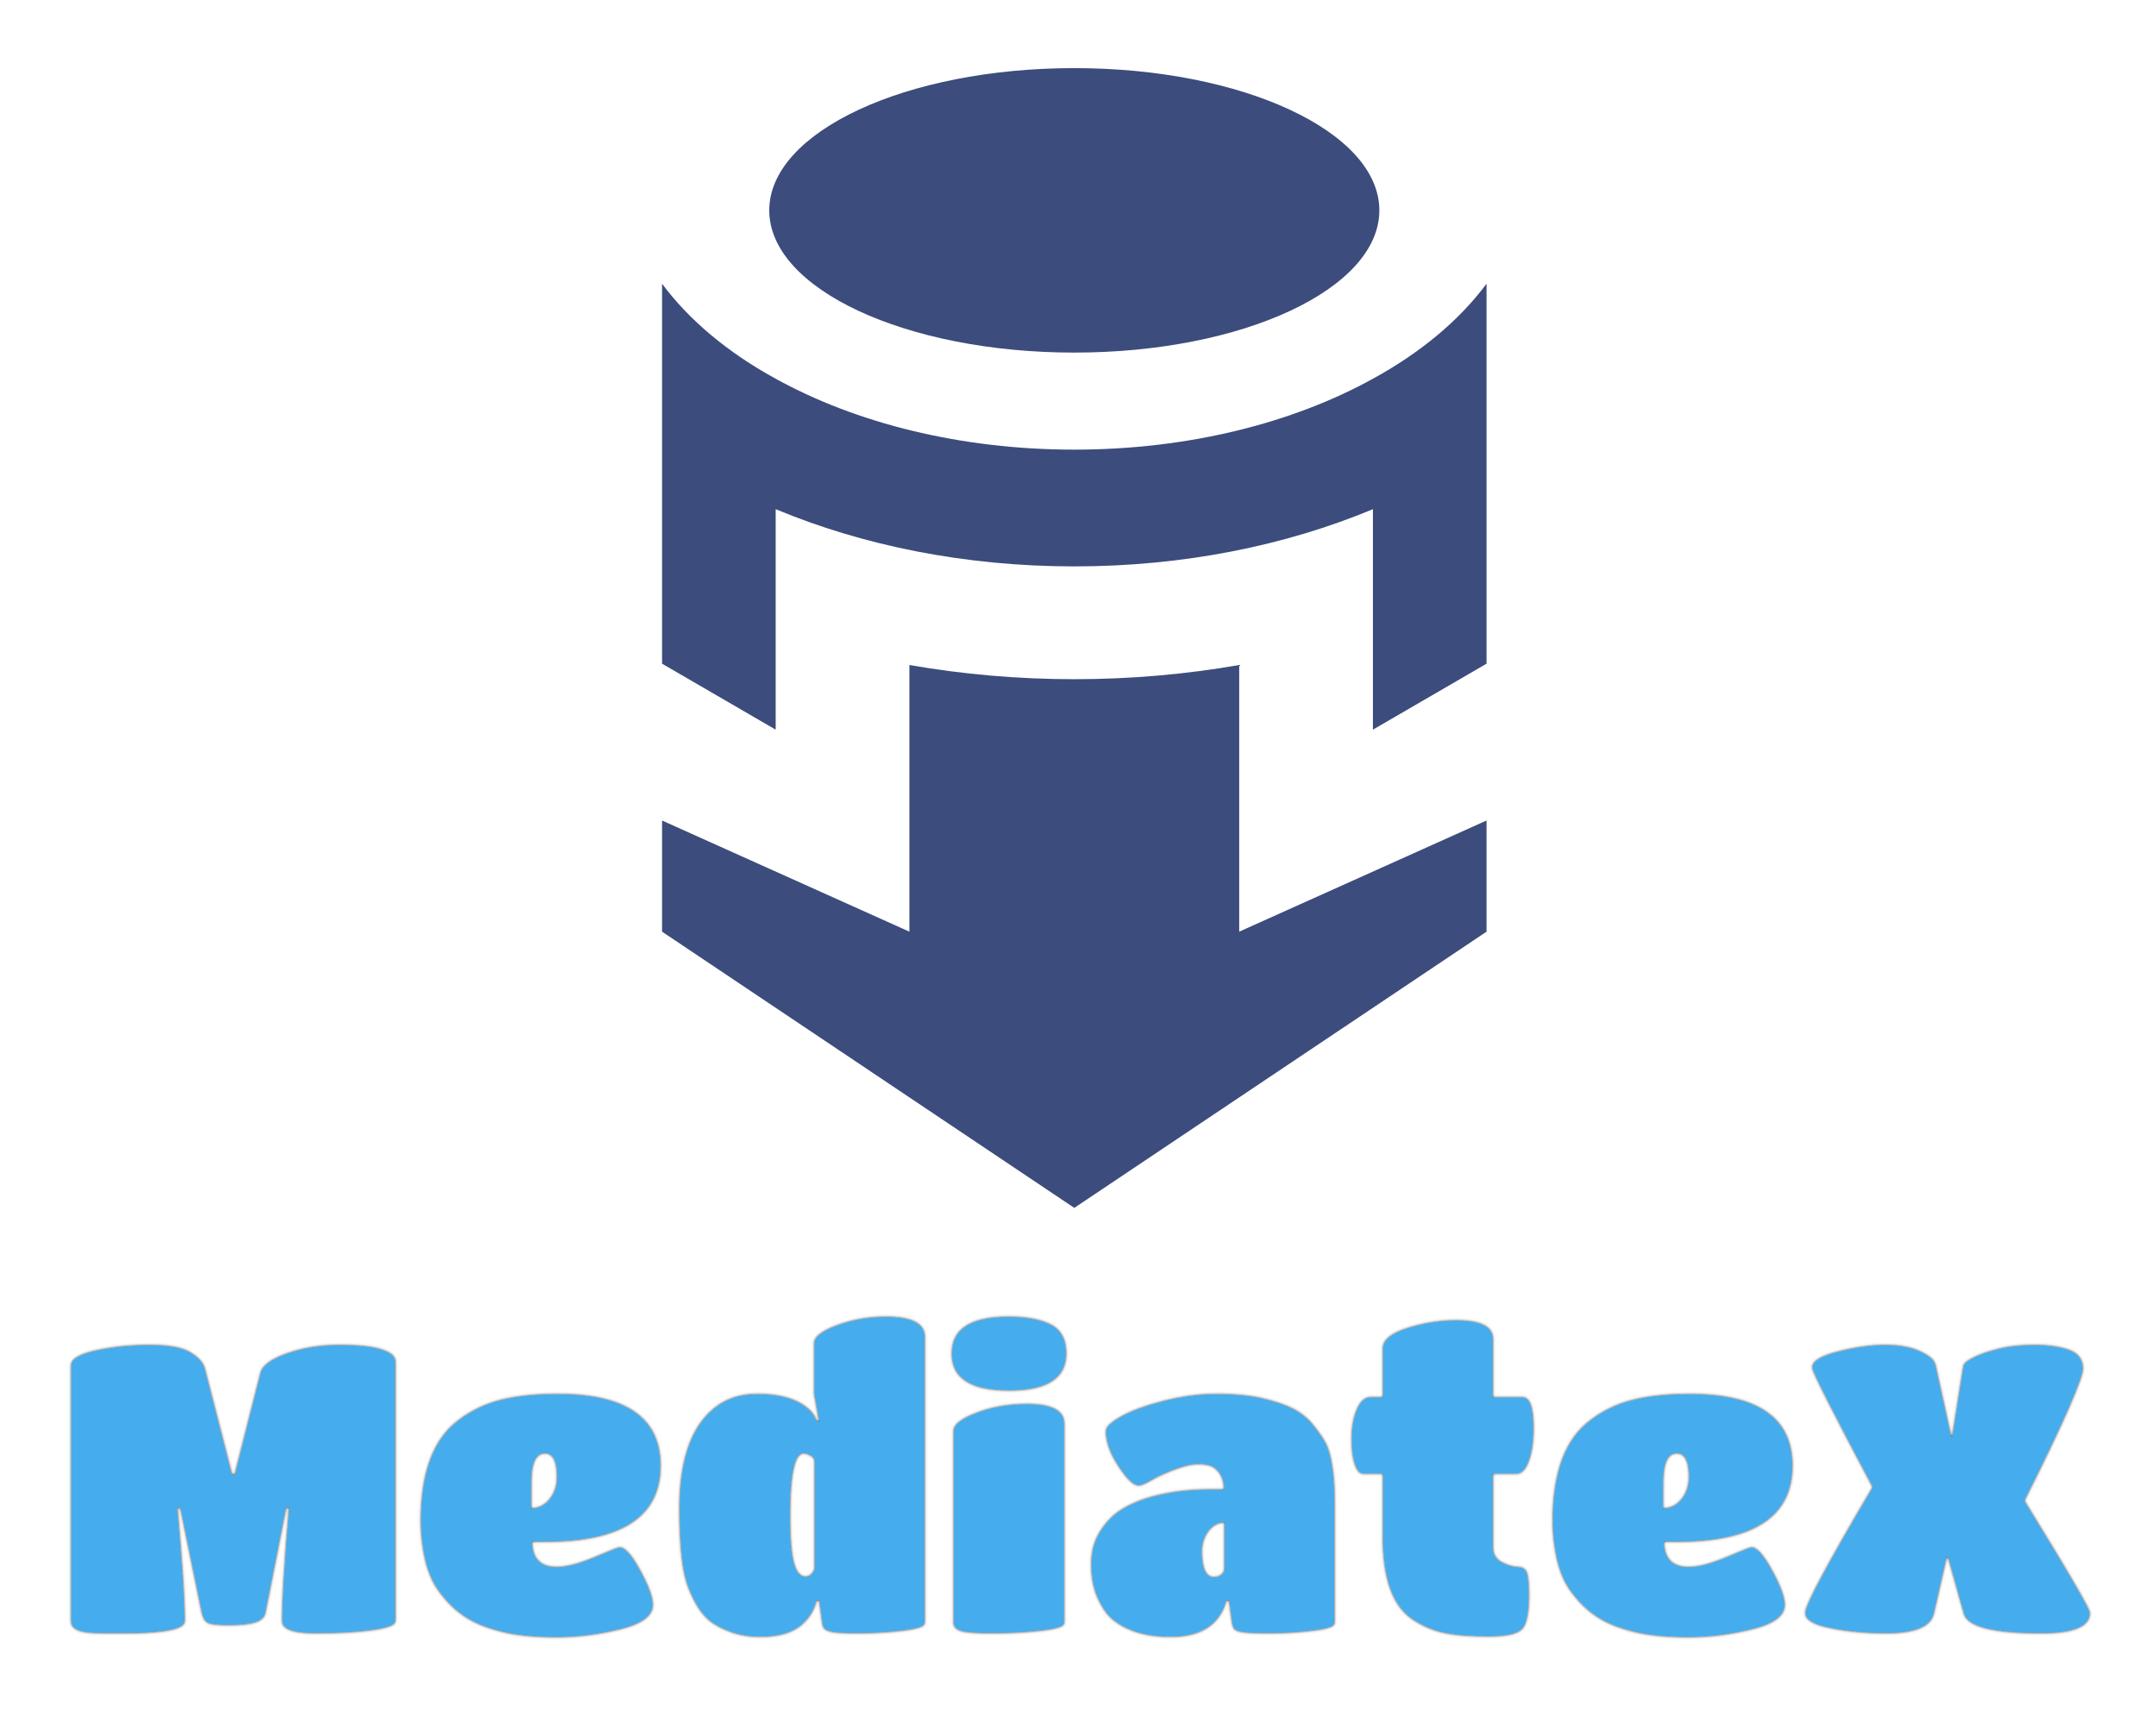
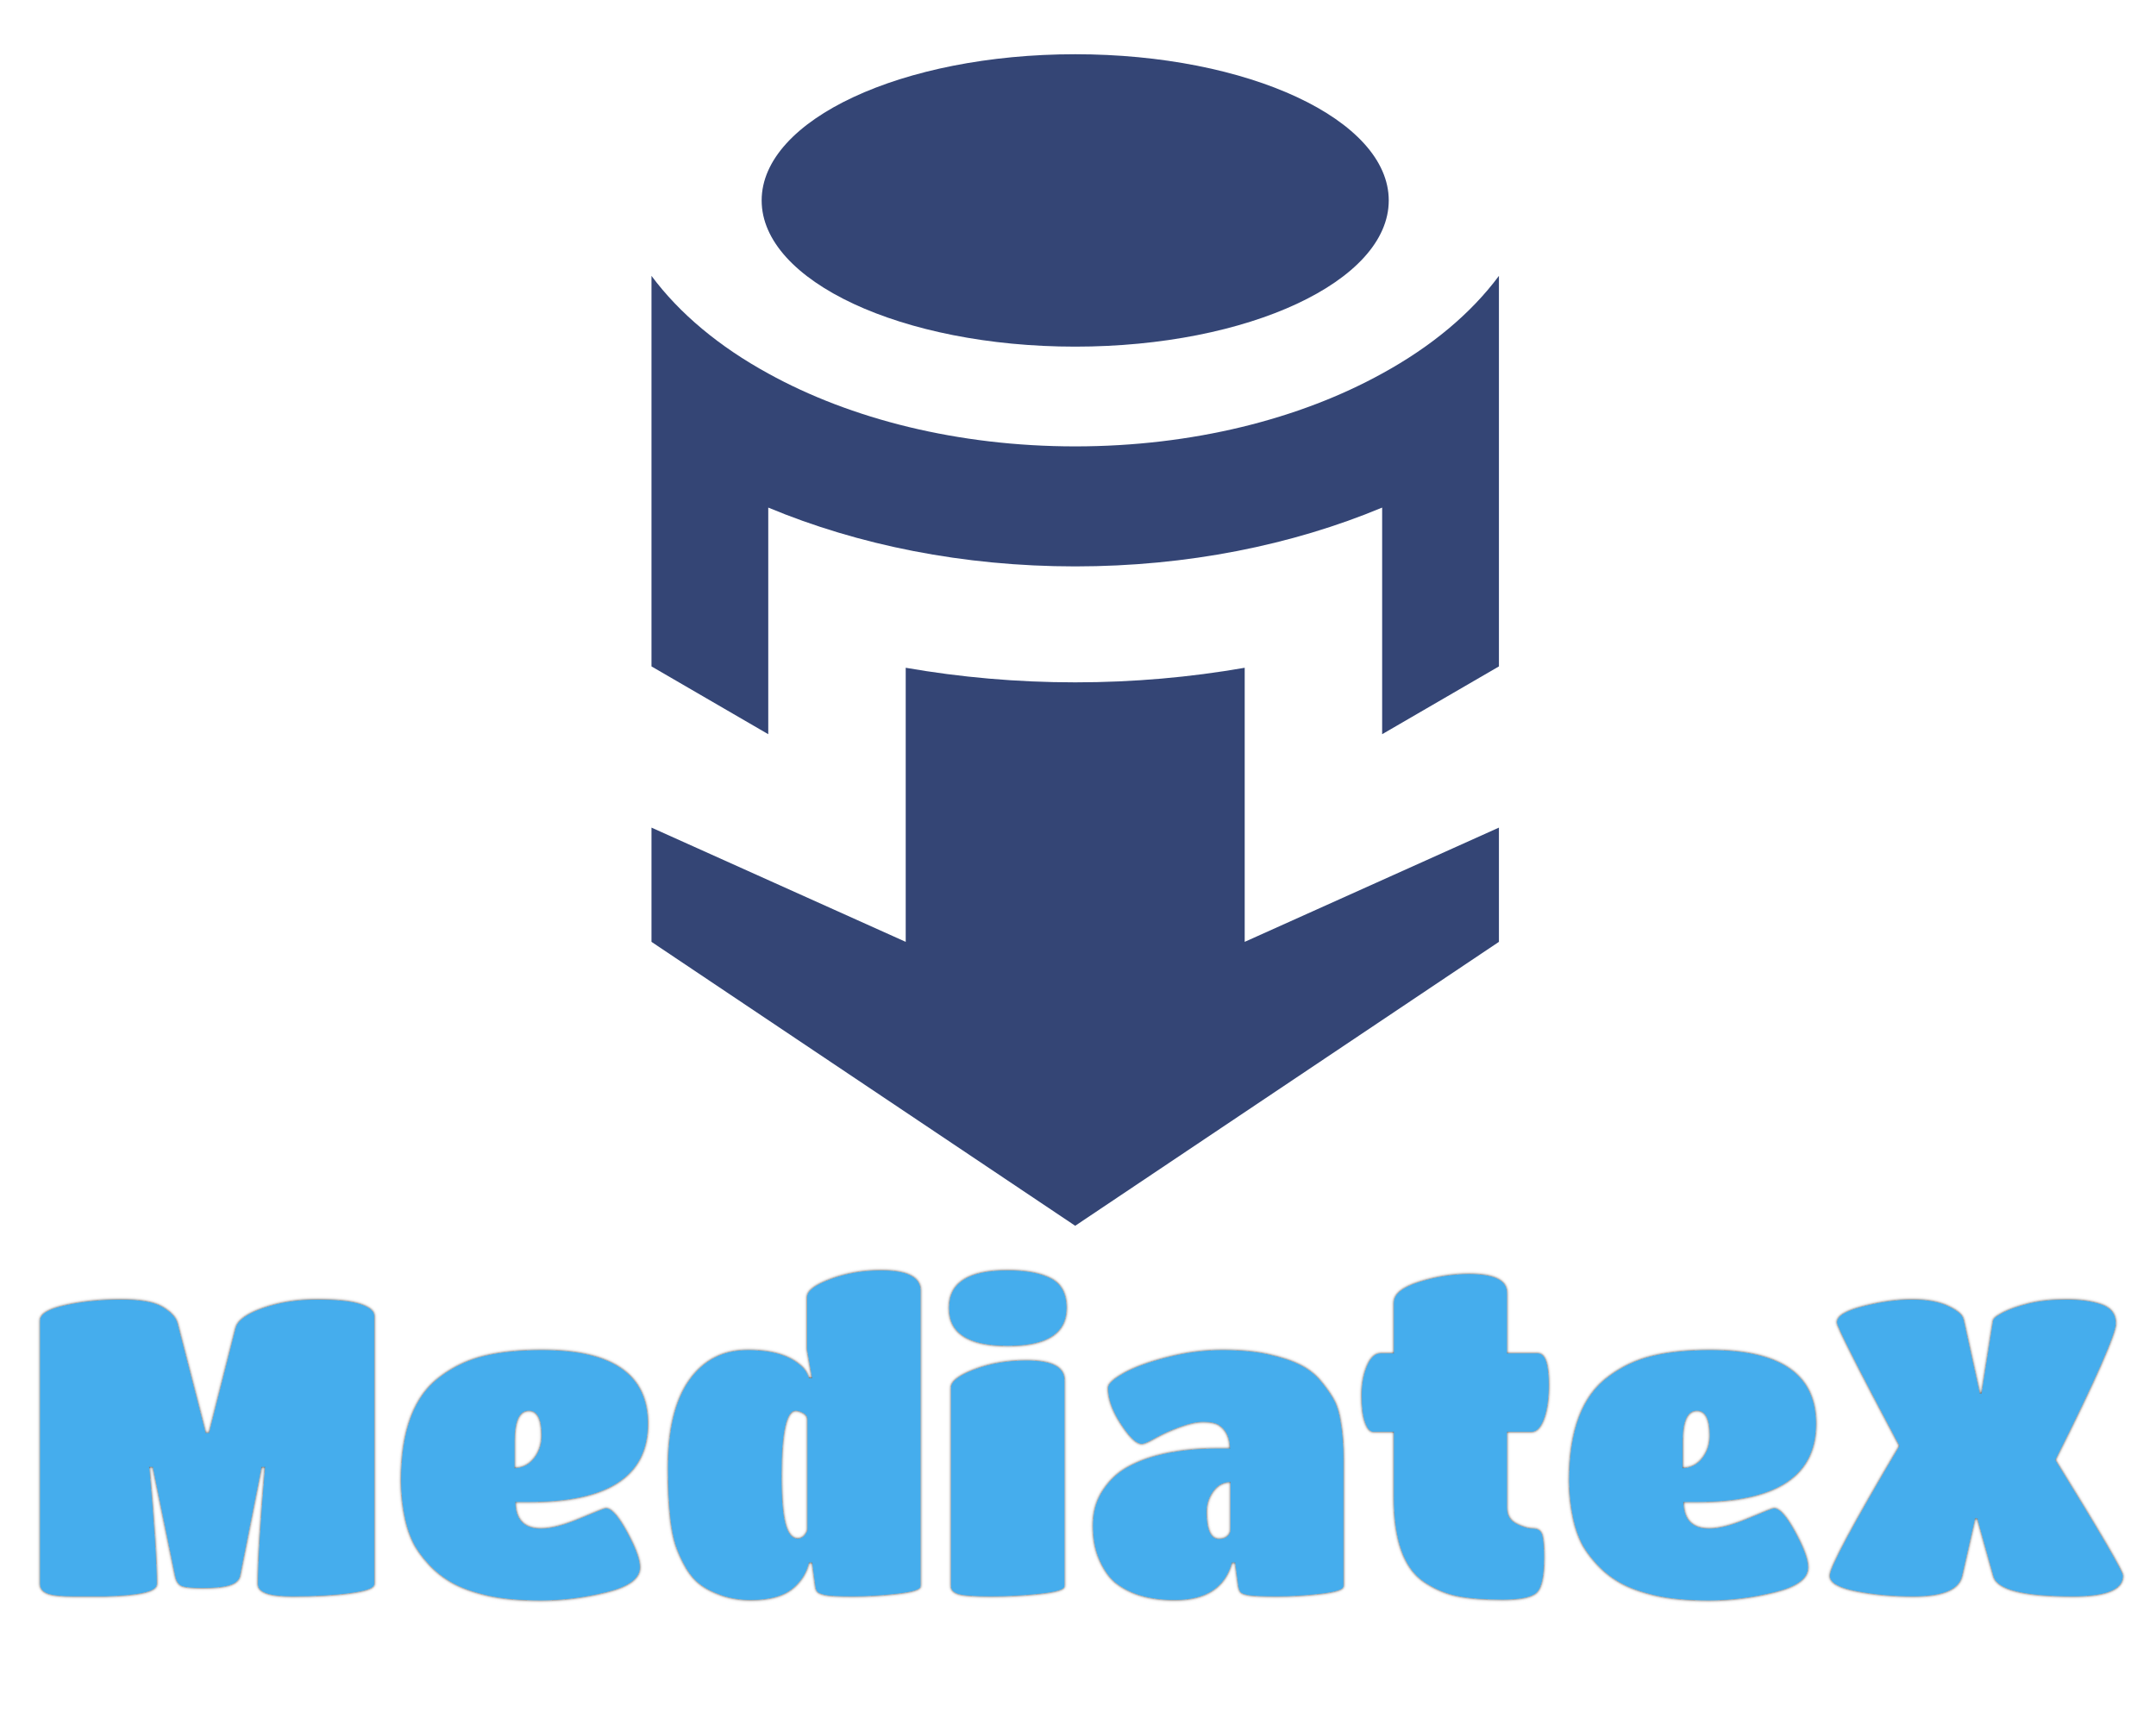
<svg xmlns="http://www.w3.org/2000/svg" version="1.1" width="1280" height="1024" viewBox="0 0 1280 1024" xml:space="preserve">
  <defs>
</defs>
  <g transform="matrix(1 0 0 1 640 512)" id="background-logo">
    <rect style="stroke: none; stroke-width: 0; stroke-dasharray: none; stroke-linecap: butt; stroke-dashoffset: 0; stroke-linejoin: miter; stroke-miterlimit: 4; fill: rgb(255,255,255); fill-opacity: 0; fill-rule: nonzero; opacity: 1;" paint-order="stroke" x="-640" y="-512" rx="0" ry="0" width="1280" height="1024" />
  </g>
-   <g transform="matrix(1.921154 0 0 1.921154 641.425 876.7736)" id="text-logo">
+   <g transform="matrix(1.921154 0 0 1.921154 642.0797 852.0971)" id="text-logo">
    <g style="" paint-order="stroke">
-       <g transform="matrix(1 0 0 1 5.684342e-14 0)" id="text-logo-path-0">
-         <filter id="SVGID_205479" y="-21.013%" height="142.027%" x="-20.16%" width="140.321%">
+       <g transform="matrix(1 0 0 1 0 0)" id="text-logo-path-0">
+         <filter id="SVGID_409059" y="-20.982%" height="141.964%" x="-20.155%" width="140.311%">
          <feGaussianBlur in="SourceAlpha" stdDeviation="0.5" />
          <feOffset dx="0" dy="0" result="oBlur" />
          <feFlood flood-color="rgb(0,0,0)" flood-opacity="1" />
          <feComposite in2="oBlur" operator="in" />
          <feMerge>
            <feMergeNode />
            <feMergeNode in="SourceGraphic" />
          </feMerge>
        </filter>
-         <path style="stroke: rgb(255,255,255); stroke-width: 0; stroke-dasharray: none; stroke-linecap: butt; stroke-dashoffset: 0; stroke-linejoin: miter; stroke-miterlimit: 4; fill: rgb(68,173,237); fill-rule: nonzero; opacity: 1;filter: url(#SVGID_205479);" paint-order="stroke" transform=" translate(-316.8, 48.125)" d="M 5 -3.6 L 5 -3.6 L 5 -82.52 Q 5 -85.39 12.7 -87.07 Q 20.39 -88.75 29.14 -88.75 Q 37.9 -88.75 41.63 -86.49 Q 45.35 -84.23 46.02 -81.73 L 46.02 -81.73 L 54.5 -48.77 L 55.6 -48.77 L 63.6 -80.26 Q 64.45 -83.62 71.78 -86.18 Q 79.1 -88.75 87.86 -88.75 Q 96.62 -88.75 100.8 -87.37 Q 104.98 -86 104.98 -83.86 L 104.98 -83.86 L 104.98 -3.6 Q 104.98 -1.95 97.87 -0.98 Q 90.76 0 80.51 0 Q 70.25 0 70.25 -3.6 L 70.25 -3.6 Q 70.25 -13.49 72.39 -38.76 L 72.39 -38.76 L 71.23 -38.76 L 64.76 -6.1 Q 64.39 -4.21 61.71 -3.36 Q 59.02 -2.5 53.65 -2.5 Q 48.28 -2.5 47.09 -3.27 Q 45.9 -4.03 45.47 -6.1 L 45.47 -6.1 L 38.76 -38.76 L 37.6 -38.76 Q 39.86 -13 39.86 -3.6 L 39.86 -3.6 Q 39.86 -0.37 24.23 0 L 24.23 0 Q 21.12 0 15.2 0 Q 9.28 0 7.14 -0.89 Q 5 -1.77 5 -3.6 Z M 113.1 -34.36 L 113.1 -34.36 Q 113.1 -57.13 125 -65.73 L 125 -65.73 Q 130.86 -70.13 138.12 -71.87 Q 145.39 -73.61 155.21 -73.61 L 155.21 -73.61 Q 186.83 -73.61 186.89 -51.64 L 186.89 -51.64 Q 186.89 -28.26 151.37 -28.26 L 151.37 -28.26 L 147.22 -28.26 Q 147.22 -20.14 154.97 -20.14 L 154.97 -20.14 Q 159.48 -20.14 166.75 -23.19 Q 174.01 -26.25 174.38 -26.25 L 174.38 -26.25 Q 176.76 -26.25 180.63 -19.13 Q 184.51 -12.02 184.51 -8.61 L 184.51 -8.61 Q 184.51 -3.72 174.5 -1.25 Q 164.49 1.22 154.94 1.22 Q 145.39 1.22 138.95 -0.27 Q 132.51 -1.77 128.45 -4.06 Q 124.39 -6.35 121.31 -9.74 Q 118.23 -13.12 116.73 -16.17 Q 115.23 -19.23 114.38 -23.01 L 114.38 -23.01 Q 113.16 -28.5 113.1 -34.36 Z M 146.97 -46.51 L 146.97 -38.27 Q 150.57 -38.27 152.89 -41.14 Q 155.21 -44.01 155.21 -48.1 L 155.21 -48.1 Q 155.21 -55.6 151.37 -55.6 L 151.37 -55.6 Q 151.37 -55.6 151.31 -55.6 L 151.31 -55.6 Q 146.97 -55.6 146.97 -46.51 L 146.97 -46.51 Z M 193.05 -38.15 L 193.05 -38.15 Q 193.05 -55.54 199.43 -64.58 Q 205.81 -73.61 216.92 -73.61 L 216.92 -73.61 Q 228.27 -73.61 233.46 -68.24 L 233.46 -68.24 Q 234.56 -67.02 235.17 -65.25 L 235.17 -65.25 L 236.21 -65.25 L 234.68 -73.85 L 234.68 -89.48 Q 234.68 -92.22 241.7 -94.85 Q 248.72 -97.47 256.84 -97.47 L 256.84 -97.47 Q 265.32 -97.47 267.7 -94.24 L 267.7 -94.24 Q 268.55 -93.02 268.55 -91.74 L 268.55 -91.74 L 268.55 -2.99 Q 268.55 -1.59 261.63 -0.79 Q 254.7 0 248.26 0 Q 241.82 0 240.02 -0.43 Q 238.22 -0.85 237.76 -1.37 Q 237.3 -1.89 237.18 -2.99 L 237.18 -2.99 L 236.21 -10.13 L 235.17 -10.13 Q 234.07 -5.74 230.71 -2.75 L 230.71 -2.75 Q 226.44 1.1 217.83 1.1 L 217.83 1.1 Q 213.2 1.1 209.2 -0.27 Q 205.2 -1.65 202.64 -3.63 Q 200.07 -5.62 198.18 -9 Q 196.29 -12.39 195.31 -15.44 Q 194.34 -18.49 193.79 -23.01 L 193.79 -23.01 Q 193.05 -29.66 193.05 -38.15 Z M 226.93 -36.13 L 226.93 -36.13 Q 226.93 -25.76 228.12 -21.45 Q 229.31 -17.15 231.81 -17.15 L 231.81 -17.15 Q 233.83 -17.15 234.8 -19.65 L 234.8 -19.65 L 234.8 -52.98 Q 234.8 -54.2 233.49 -54.9 Q 232.18 -55.6 231.2 -55.6 L 231.2 -55.6 Q 226.93 -55.6 226.93 -36.13 Z M 277.22 -86.3 L 277.22 -86.3 Q 277.22 -97.47 294.62 -97.47 L 294.62 -97.47 Q 302.86 -97.47 307.56 -95.06 Q 312.26 -92.65 312.26 -86.24 L 312.26 -86.24 Q 312.19 -75.01 294.74 -75.01 L 294.74 -75.01 Q 277.16 -75.01 277.22 -86.3 Z M 277.77 -2.99 L 277.77 -2.99 L 277.77 -62.38 Q 277.77 -65.12 284.82 -67.81 Q 291.87 -70.5 300.29 -70.5 L 300.29 -70.5 Q 311.65 -70.5 311.65 -64.64 L 311.65 -64.64 L 311.65 -2.99 Q 311.65 -1.59 304.44 -0.79 Q 297.24 0 289.7 0 Q 282.17 0 279.97 -0.7 Q 277.77 -1.4 277.77 -2.99 Z M 322.27 -10.89 Q 320.31 -15.26 320.31 -21.12 Q 320.31 -26.98 323.15 -31.37 Q 325.99 -35.77 329.99 -38.15 Q 333.98 -40.53 339.36 -41.99 L 339.36 -41.99 Q 347.47 -44.13 357.24 -44.13 L 357.24 -44.13 L 361.33 -44.13 Q 361.33 -49.26 357.85 -51.39 L 357.85 -51.39 Q 356.32 -52.25 353.27 -52.25 Q 350.22 -52.25 345.92 -50.63 Q 341.61 -49.01 338.71 -47.33 Q 335.82 -45.65 334.84 -45.65 L 334.84 -45.65 Q 332.58 -45.65 328.7 -51.57 Q 324.83 -57.5 324.83 -62.38 L 324.83 -62.38 Q 324.83 -64.03 329.47 -66.65 Q 334.11 -69.27 342.53 -71.44 Q 350.95 -73.61 358.95 -73.61 Q 366.94 -73.61 372.77 -72.3 Q 378.6 -70.98 382.29 -69.12 Q 385.99 -67.26 388.55 -64.12 Q 391.11 -60.97 392.43 -58.5 Q 393.74 -56.03 394.35 -52 L 394.35 -52 Q 395.2 -47.36 395.2 -40.65 L 395.2 -40.65 L 395.2 -2.99 Q 395.2 -1.59 388.52 -0.79 Q 381.84 0 375.27 0 Q 368.71 0 366.79 -0.37 Q 364.87 -0.73 364.47 -1.25 Q 364.07 -1.77 363.83 -2.99 L 363.83 -2.99 L 362.85 -10.13 L 361.82 -10.13 Q 358.7 1.1 344.73 1.1 L 344.73 1.1 Q 333.37 1.1 326.84 -4.27 L 326.84 -4.27 Q 324.22 -6.53 322.27 -10.89 Z M 354.19 -25.27 L 354.19 -25.27 Q 354.19 -17.03 357.97 -17.03 L 357.97 -17.03 Q 359.62 -17.03 360.53 -17.85 Q 361.45 -18.68 361.45 -19.65 L 361.45 -19.65 L 361.45 -34.24 Q 358.22 -34.24 356.2 -31.49 Q 354.19 -28.75 354.19 -25.27 Z M 401.76 -52.12 Q 400.76 -54.99 400.76 -60 Q 400.76 -65 402.34 -68.82 Q 403.93 -72.63 406.43 -72.63 L 406.43 -72.63 L 410.4 -72.63 L 410.4 -87.77 Q 410.4 -91.61 417.97 -93.99 Q 425.54 -96.37 432.8 -96.37 L 432.8 -96.37 Q 444.15 -96.37 444.15 -90.76 L 444.15 -90.76 L 444.15 -72.63 L 453.43 -72.63 Q 456.67 -72.63 456.67 -63.23 L 456.67 -63.23 Q 456.67 -57.13 455.23 -53.19 Q 453.8 -49.26 451.54 -49.26 L 451.54 -49.26 L 444.15 -49.26 L 444.15 -26.37 Q 444.15 -23.01 447.02 -21.58 Q 449.89 -20.14 452.09 -20.14 Q 454.28 -20.14 454.77 -18.01 Q 455.26 -15.87 455.26 -11.6 L 455.26 -11.6 Q 455.26 -3.23 453.03 -1.13 Q 450.81 0.98 442.81 0.98 Q 434.81 0.98 429.57 -0.06 Q 424.32 -1.1 419.56 -4.27 L 419.56 -4.27 Q 410.4 -10.38 410.4 -29.72 L 410.4 -29.72 L 410.4 -49.26 L 404.17 -49.26 Q 402.77 -49.26 401.76 -52.12 Z M 462.89 -34.36 L 462.89 -34.36 Q 462.89 -57.13 474.79 -65.73 L 474.79 -65.73 Q 480.65 -70.13 487.92 -71.87 Q 495.18 -73.61 505 -73.61 L 505 -73.61 Q 536.62 -73.61 536.68 -51.64 L 536.68 -51.64 Q 536.68 -28.26 501.16 -28.26 L 501.16 -28.26 L 497.01 -28.26 Q 497.01 -20.14 504.76 -20.14 L 504.76 -20.14 Q 509.28 -20.14 516.54 -23.19 Q 523.8 -26.25 524.17 -26.25 L 524.17 -26.25 Q 526.55 -26.25 530.43 -19.13 Q 534.3 -12.02 534.3 -8.61 L 534.3 -8.61 Q 534.3 -3.72 524.29 -1.25 Q 514.28 1.22 504.73 1.22 Q 495.18 1.22 488.74 -0.27 Q 482.3 -1.77 478.24 -4.06 Q 474.18 -6.35 471.1 -9.74 Q 468.02 -13.12 466.52 -16.17 Q 465.03 -19.23 464.17 -23.01 L 464.17 -23.01 Q 462.95 -28.5 462.89 -34.36 Z M 496.77 -46.51 L 496.77 -38.27 Q 500.37 -38.27 502.69 -41.14 Q 505 -44.01 505 -48.1 L 505 -48.1 Q 505 -55.6 501.16 -55.6 L 501.16 -55.6 Q 501.16 -55.6 501.1 -55.6 L 501.1 -55.6 Q 496.77 -55.6 496.77 -46.51 L 496.77 -46.51 Z M 540.95 -6.1 L 540.95 -6.1 Q 540.95 -7.87 546.14 -17.55 Q 551.33 -27.22 561.83 -44.98 L 561.83 -44.98 Q 543.09 -80.26 543.09 -81.97 L 543.09 -81.97 Q 543.09 -84.72 551.03 -86.73 Q 558.96 -88.75 565.52 -88.75 Q 572.08 -88.75 576.29 -86.76 Q 580.51 -84.78 580.87 -82.76 L 580.87 -82.76 L 585.75 -60.61 L 586.36 -60.61 L 589.84 -82.52 Q 589.97 -83.37 592.86 -84.87 Q 595.76 -86.36 600.56 -87.55 Q 605.35 -88.75 611.66 -88.75 Q 617.98 -88.75 622.22 -87.25 Q 626.46 -85.75 626.46 -81.6 L 626.46 -81.6 Q 626.46 -79.47 621.98 -69.24 Q 617.49 -59.02 608.34 -40.77 L 608.34 -40.77 Q 628.6 -7.87 628.6 -6.1 L 628.6 -6.1 Q 628.6 0 613.71 0 L 613.71 0 Q 591.61 0 589.97 -5.98 L 589.97 -5.98 L 585.08 -23.38 L 584.35 -23.38 L 580.38 -5.98 Q 578.98 0 565.86 0 L 565.86 0 Q 556.7 0 548.83 -1.56 Q 540.95 -3.11 540.95 -6.1 Z" stroke-linecap="round" />
+         <path style="stroke: none; stroke-width: 0; stroke-dasharray: none; stroke-linecap: butt; stroke-dashoffset: 0; stroke-linejoin: miter; stroke-miterlimit: 4; fill: rgb(68,173,237); fill-rule: nonzero; opacity: 1;filter: url(#SVGID_409059);" paint-order="stroke" transform=" translate(-326.945, 49.665)" d="M 5.17 -3.72 L 5.17 -3.72 L 5.17 -85.16 Q 5.17 -88.12 13.1 -89.85 Q 21.04 -91.58 30.08 -91.58 Q 39.12 -91.58 42.96 -89.25 Q 46.8 -86.92 47.49 -84.34 L 47.49 -84.34 L 56.25 -50.33 L 57.38 -50.33 L 65.63 -82.83 Q 66.52 -86.29 74.07 -88.94 Q 81.63 -91.58 90.67 -91.58 Q 99.71 -91.58 104.03 -90.17 Q 108.34 -88.75 108.34 -86.55 L 108.34 -86.55 L 108.34 -3.72 Q 108.34 -2.02 101 -1.01 Q 93.66 0 83.08 0 Q 72.5 0 72.5 -3.72 L 72.5 -3.72 Q 72.5 -13.92 74.7 -40 L 74.7 -40 L 73.51 -40 L 66.83 -6.3 Q 66.45 -4.35 63.68 -3.46 Q 60.91 -2.58 55.37 -2.58 Q 49.82 -2.58 48.6 -3.37 Q 47.37 -4.16 46.93 -6.3 L 46.93 -6.3 L 40 -40 L 38.8 -40 Q 41.13 -13.42 41.13 -3.72 L 41.13 -3.72 Q 41.13 -0.38 25.01 0 L 25.01 0 Q 21.79 0 15.68 0 Q 9.57 0 7.37 -0.91 Q 5.17 -1.83 5.17 -3.72 Z M 116.72 -35.46 L 116.72 -35.46 Q 116.72 -58.96 129 -67.84 L 129 -67.84 Q 135.05 -72.37 142.54 -74.17 Q 150.04 -75.96 160.18 -75.96 L 160.18 -75.96 Q 192.81 -75.96 192.87 -53.29 L 192.87 -53.29 Q 192.87 -29.16 156.21 -29.16 L 156.21 -29.16 L 151.93 -29.16 Q 151.93 -20.79 159.93 -20.79 L 159.93 -20.79 Q 164.59 -20.79 172.08 -23.94 Q 179.58 -27.08 179.96 -27.08 L 179.96 -27.08 Q 182.41 -27.08 186.41 -19.75 Q 190.41 -12.41 190.41 -8.88 L 190.41 -8.88 Q 190.41 -3.84 180.08 -1.29 Q 169.75 1.26 159.9 1.26 Q 150.04 1.26 143.39 -0.28 Q 136.75 -1.83 132.56 -4.19 Q 128.37 -6.55 125.19 -10.05 Q 122.01 -13.54 120.47 -16.69 Q 118.92 -19.84 118.04 -23.75 L 118.04 -23.75 Q 116.78 -29.42 116.72 -35.46 Z M 151.68 -48 L 151.68 -39.49 Q 155.39 -39.49 157.79 -42.45 Q 160.18 -45.41 160.18 -49.63 L 160.18 -49.63 Q 160.18 -57.38 156.21 -57.38 L 156.21 -57.38 Q 156.21 -57.38 156.15 -57.38 L 156.15 -57.38 Q 151.68 -57.38 151.68 -48 L 151.68 -48 Z M 199.23 -39.37 L 199.23 -39.37 Q 199.23 -57.32 205.81 -66.64 Q 212.4 -75.96 223.86 -75.96 L 223.86 -75.96 Q 235.58 -75.96 240.93 -70.42 L 240.93 -70.42 Q 242.06 -69.16 242.69 -67.33 L 242.69 -67.33 L 243.76 -67.33 L 242.19 -76.22 L 242.19 -92.34 Q 242.19 -95.18 249.43 -97.88 Q 256.68 -100.59 265.05 -100.59 L 265.05 -100.59 Q 273.81 -100.59 276.27 -97.25 L 276.27 -97.25 Q 277.15 -95.99 277.15 -94.67 L 277.15 -94.67 L 277.15 -3.09 Q 277.15 -1.64 270 -0.82 Q 262.85 0 256.2 0 Q 249.56 0 247.7 -0.44 Q 245.84 -0.88 245.37 -1.42 Q 244.9 -1.95 244.77 -3.09 L 244.77 -3.09 L 243.76 -10.46 L 242.69 -10.46 Q 241.56 -5.92 238.1 -2.83 L 238.1 -2.83 Q 233.69 1.13 224.81 1.13 L 224.81 1.13 Q 220.02 1.13 215.89 -0.28 Q 211.77 -1.7 209.12 -3.75 Q 206.48 -5.79 204.52 -9.29 Q 202.57 -12.79 201.56 -15.94 Q 200.55 -19.09 199.99 -23.75 L 199.99 -23.75 Q 199.23 -30.61 199.23 -39.37 Z M 234.19 -37.29 L 234.19 -37.29 Q 234.19 -26.58 235.42 -22.14 Q 236.65 -17.7 239.23 -17.7 L 239.23 -17.7 Q 241.31 -17.7 242.32 -20.28 L 242.32 -20.28 L 242.32 -54.67 Q 242.32 -55.93 240.96 -56.66 Q 239.61 -57.38 238.6 -57.38 L 238.6 -57.38 Q 234.19 -57.38 234.19 -37.29 Z M 286.09 -89.07 L 286.09 -89.07 Q 286.09 -100.59 304.04 -100.59 L 304.04 -100.59 Q 312.55 -100.59 317.4 -98.1 Q 322.25 -95.62 322.25 -89 L 322.25 -89 Q 322.19 -77.41 304.17 -77.41 L 304.17 -77.41 Q 286.03 -77.41 286.09 -89.07 Z M 286.66 -3.09 L 286.66 -3.09 L 286.66 -64.37 Q 286.66 -67.21 293.93 -69.98 Q 301.21 -72.75 309.9 -72.75 L 309.9 -72.75 Q 321.62 -72.75 321.62 -66.7 L 321.62 -66.7 L 321.62 -3.09 Q 321.62 -1.64 314.19 -0.82 Q 306.75 0 298.97 0 Q 291.19 0 288.93 -0.72 Q 286.66 -1.45 286.66 -3.09 Z M 332.58 -11.24 Q 330.56 -15.75 330.56 -21.79 Q 330.56 -27.84 333.49 -32.38 Q 336.42 -36.91 340.55 -39.37 Q 344.67 -41.82 350.21 -43.34 L 350.21 -43.34 Q 358.59 -45.54 368.67 -45.54 L 368.67 -45.54 L 372.89 -45.54 Q 372.89 -50.83 369.3 -53.04 L 369.3 -53.04 Q 367.73 -53.92 364.58 -53.92 Q 361.43 -53.92 356.99 -52.25 Q 352.55 -50.58 349.55 -48.85 Q 346.56 -47.12 345.55 -47.12 L 345.55 -47.12 Q 343.22 -47.12 339.22 -53.23 Q 335.22 -59.33 335.22 -64.37 L 335.22 -64.37 Q 335.22 -66.07 340.01 -68.78 Q 344.8 -71.49 353.49 -73.73 Q 362.18 -75.96 370.43 -75.96 Q 378.69 -75.96 384.7 -74.61 Q 390.72 -73.26 394.53 -71.33 Q 398.34 -69.41 400.98 -66.17 Q 403.63 -62.93 404.98 -60.37 Q 406.34 -57.82 406.97 -53.67 L 406.97 -53.67 Q 407.85 -48.88 407.85 -41.95 L 407.85 -41.95 L 407.85 -3.09 Q 407.85 -1.64 400.95 -0.82 Q 394.05 0 387.28 0 Q 380.51 0 378.53 -0.38 Q 376.54 -0.76 376.13 -1.29 Q 375.73 -1.83 375.47 -3.09 L 375.47 -3.09 L 374.47 -10.46 L 373.39 -10.46 Q 370.18 1.13 355.76 1.13 L 355.76 1.13 Q 344.04 1.13 337.3 -4.41 L 337.3 -4.41 Q 334.59 -6.74 332.58 -11.24 Z M 365.52 -26.08 L 365.52 -26.08 Q 365.52 -17.57 369.43 -17.57 L 369.43 -17.57 Q 371.13 -17.57 372.07 -18.42 Q 373.02 -19.27 373.02 -20.28 L 373.02 -20.28 L 373.02 -35.34 Q 369.68 -35.34 367.6 -32.5 Q 365.52 -29.67 365.52 -26.08 Z M 414.62 -53.79 Q 413.58 -56.75 413.58 -61.92 Q 413.58 -67.08 415.22 -71.02 Q 416.86 -74.96 419.44 -74.96 L 419.44 -74.96 L 423.53 -74.96 L 423.53 -90.58 Q 423.53 -94.55 431.34 -97 Q 439.15 -99.46 446.65 -99.46 L 446.65 -99.46 Q 458.37 -99.46 458.37 -93.66 L 458.37 -93.66 L 458.37 -74.96 L 467.94 -74.96 Q 471.28 -74.96 471.28 -65.26 L 471.28 -65.26 Q 471.28 -58.96 469.8 -54.89 Q 468.32 -50.83 465.99 -50.83 L 465.99 -50.83 L 458.37 -50.83 L 458.37 -27.21 Q 458.37 -23.75 461.33 -22.27 Q 464.29 -20.79 466.55 -20.79 Q 468.82 -20.79 469.33 -18.58 Q 469.83 -16.38 469.83 -11.97 L 469.83 -11.97 Q 469.83 -3.34 467.53 -1.17 Q 465.23 1.01 456.98 1.01 Q 448.73 1.01 443.31 -0.06 Q 437.89 -1.13 432.98 -4.41 L 432.98 -4.41 Q 423.53 -10.71 423.53 -30.68 L 423.53 -30.68 L 423.53 -50.83 L 417.11 -50.83 Q 415.66 -50.83 414.62 -53.79 Z M 477.7 -35.46 L 477.7 -35.46 Q 477.7 -58.96 489.99 -67.84 L 489.99 -67.84 Q 496.03 -72.37 503.53 -74.17 Q 511.02 -75.96 521.17 -75.96 L 521.17 -75.96 Q 553.79 -75.96 553.86 -53.29 L 553.86 -53.29 Q 553.86 -29.16 517.2 -29.16 L 517.2 -29.16 L 512.91 -29.16 Q 512.91 -20.79 520.91 -20.79 L 520.91 -20.79 Q 525.57 -20.79 533.07 -23.94 Q 540.57 -27.08 540.94 -27.08 L 540.94 -27.08 Q 543.4 -27.08 547.4 -19.75 Q 551.4 -12.41 551.4 -8.88 L 551.4 -8.88 Q 551.4 -3.84 541.07 -1.29 Q 530.74 1.26 520.88 1.26 Q 511.02 1.26 504.38 -0.28 Q 497.73 -1.83 493.54 -4.19 Q 489.36 -6.55 486.18 -10.05 Q 482.99 -13.54 481.45 -16.69 Q 479.91 -19.84 479.03 -23.75 L 479.03 -23.75 Q 477.77 -29.42 477.7 -35.46 Z M 512.66 -48 L 512.66 -39.49 Q 516.38 -39.49 518.77 -42.45 Q 521.17 -45.41 521.17 -49.63 L 521.17 -49.63 Q 521.17 -57.38 517.2 -57.38 L 517.2 -57.38 Q 517.2 -57.38 517.13 -57.38 L 517.13 -57.38 Q 512.66 -57.38 512.66 -48 L 512.66 -48 Z M 558.27 -6.3 L 558.27 -6.3 Q 558.27 -8.13 563.62 -18.11 Q 568.97 -28.09 579.81 -46.42 L 579.81 -46.42 Q 560.47 -82.83 560.47 -84.59 L 560.47 -84.59 Q 560.47 -87.43 568.66 -89.51 Q 576.85 -91.58 583.62 -91.58 Q 590.39 -91.58 594.74 -89.54 Q 599.08 -87.49 599.46 -85.41 L 599.46 -85.41 L 604.5 -62.55 L 605.13 -62.55 L 608.72 -85.16 Q 608.84 -86.04 611.84 -87.59 Q 614.83 -89.13 619.77 -90.36 Q 624.72 -91.58 631.24 -91.58 Q 637.76 -91.58 642.13 -90.04 Q 646.51 -88.5 646.51 -84.22 L 646.51 -84.22 Q 646.51 -82.01 641.88 -71.46 Q 637.25 -60.91 627.8 -42.08 L 627.8 -42.08 Q 648.72 -8.13 648.72 -6.3 L 648.72 -6.3 Q 648.72 0 633.35 0 L 633.35 0 Q 610.55 0 608.84 -6.17 L 608.84 -6.17 L 603.81 -24.12 L 603.05 -24.12 L 598.96 -6.17 Q 597.51 0 583.96 0 L 583.96 0 Q 574.52 0 566.39 -1.61 Q 558.27 -3.21 558.27 -6.3 Z" stroke-linecap="round" />
      </g>
    </g>
  </g>
-   <g transform="matrix(3.652755 0 0 3.652755 637.802 378.7352)" id="logo-logo">
+   <g transform="matrix(3.75453 0 0 3.75453 638.3402 379.9231)" id="logo-logo">
    <g style="" paint-order="stroke">
      <g transform="matrix(0.1749294 0 0 -0.1749294 0 -69.49952)">
-         <path style="stroke: none; stroke-width: 1; stroke-dasharray: none; stroke-linecap: butt; stroke-dashoffset: 0; stroke-linejoin: miter; stroke-miterlimit: 4; fill: rgb(60,76,124); fill-rule: nonzero; opacity: 1;" paint-order="stroke" transform=" translate(-5425, -1747.3)" d="M 5425 1615.16 C 5581.54 1615.16 5708.43 1674.36 5708.43 1747.3 C 5708.43 1820.24 5581.54 1879.44 5425 1879.44 C 5268.46 1879.44 5141.57 1820.24 5141.57 1747.3 C 5141.57 1674.36 5268.46 1615.16 5425 1615.16" stroke-linecap="round" />
+         <path style="stroke: none; stroke-width: 1; stroke-dasharray: none; stroke-linecap: butt; stroke-dashoffset: 0; stroke-linejoin: miter; stroke-miterlimit: 4; fill: rgb(52,69,117); fill-rule: nonzero; opacity: 1;" paint-order="stroke" transform=" translate(-5425, -1747.3)" d="M 5425 1615.16 C 5581.54 1615.16 5708.43 1674.36 5708.43 1747.3 C 5708.43 1820.24 5581.54 1879.44 5425 1879.44 C 5268.46 1879.44 5141.57 1820.24 5141.57 1747.3 C 5141.57 1674.36 5268.46 1615.16 5425 1615.16" stroke-linecap="round" />
      </g>
      <g transform="matrix(0.1749294 0 0 -0.1749294 0 48.50179)">
-         <path style="stroke: none; stroke-width: 1; stroke-dasharray: none; stroke-linecap: butt; stroke-dashoffset: 0; stroke-linejoin: miter; stroke-miterlimit: 4; fill: rgb(60,76,124); fill-rule: nonzero; opacity: 1;" paint-order="stroke" transform=" translate(-5425, -1072.735)" d="M 5578.21 1324.91 C 5529.03 1316.33 5477.7 1311.73 5425 1311.73 C 5372.3 1311.73 5320.97 1316.33 5271.79 1324.91 L 5271.79 1077.18 L 5041.98 1180.44 L 5041.98 1077.18 L 5425 820.559 L 5808.02 1077.18 L 5808.02 1180.44 L 5578.21 1077.18 L 5578.21 1324.91" stroke-linecap="round" />
+         <path style="stroke: none; stroke-width: 1; stroke-dasharray: none; stroke-linecap: butt; stroke-dashoffset: 0; stroke-linejoin: miter; stroke-miterlimit: 4; fill: rgb(52,69,117); fill-rule: nonzero; opacity: 1;" paint-order="stroke" transform=" translate(-5425, -1072.735)" d="M 5578.21 1324.91 C 5529.03 1316.33 5477.7 1311.73 5425 1311.73 C 5372.3 1311.73 5320.97 1316.33 5271.79 1324.91 L 5271.79 1077.18 L 5041.98 1180.44 L 5041.98 1077.18 L 5425 820.559 L 5808.02 1077.18 L 5808.02 1180.44 L 5578.21 1077.18 L 5578.21 1324.91" stroke-linecap="round" />
      </g>
      <g transform="matrix(0.1749294 0 0 -0.1749294 0 -21.34059)">
-         <path style="stroke: none; stroke-width: 1; stroke-dasharray: none; stroke-linecap: butt; stroke-dashoffset: 0; stroke-linejoin: miter; stroke-miterlimit: 4; fill: rgb(60,76,124); fill-rule: nonzero; opacity: 1;" paint-order="stroke" transform=" translate(-5425, -1471.995)" d="M 5702.46 1590.88 C 5628.15 1549.82 5531.02 1525 5425 1525 C 5318.98 1525 5221.85 1549.82 5147.54 1590.88 C 5103.27 1615.09 5067.26 1645.11 5041.98 1679.13 L 5041.98 1526.53 L 5041.98 1326.14 L 5147.54 1264.86 L 5147.54 1469.69 C 5228.74 1435.84 5323.58 1416.53 5425 1416.53 C 5526.42 1416.53 5621.26 1435.84 5702.46 1469.69 L 5702.46 1264.86 L 5808.02 1326.14 L 5808.02 1526.53 L 5808.02 1679.13 C 5782.74 1645.11 5746.73 1615.09 5702.46 1590.88" stroke-linecap="round" />
+         <path style="stroke: none; stroke-width: 1; stroke-dasharray: none; stroke-linecap: butt; stroke-dashoffset: 0; stroke-linejoin: miter; stroke-miterlimit: 4; fill: rgb(52,69,117); fill-rule: nonzero; opacity: 1;" paint-order="stroke" transform=" translate(-5425, -1471.995)" d="M 5702.46 1590.88 C 5628.15 1549.82 5531.02 1525 5425 1525 C 5318.98 1525 5221.85 1549.82 5147.54 1590.88 C 5103.27 1615.09 5067.26 1645.11 5041.98 1679.13 L 5041.98 1526.53 L 5041.98 1326.14 L 5147.54 1264.86 L 5147.54 1469.69 C 5228.74 1435.84 5323.58 1416.53 5425 1416.53 C 5526.42 1416.53 5621.26 1435.84 5702.46 1469.69 L 5702.46 1264.86 L 5808.02 1326.14 L 5808.02 1526.53 L 5808.02 1679.13 C 5782.74 1645.11 5746.73 1615.09 5702.46 1590.88" stroke-linecap="round" />
      </g>
    </g>
  </g>
</svg>
